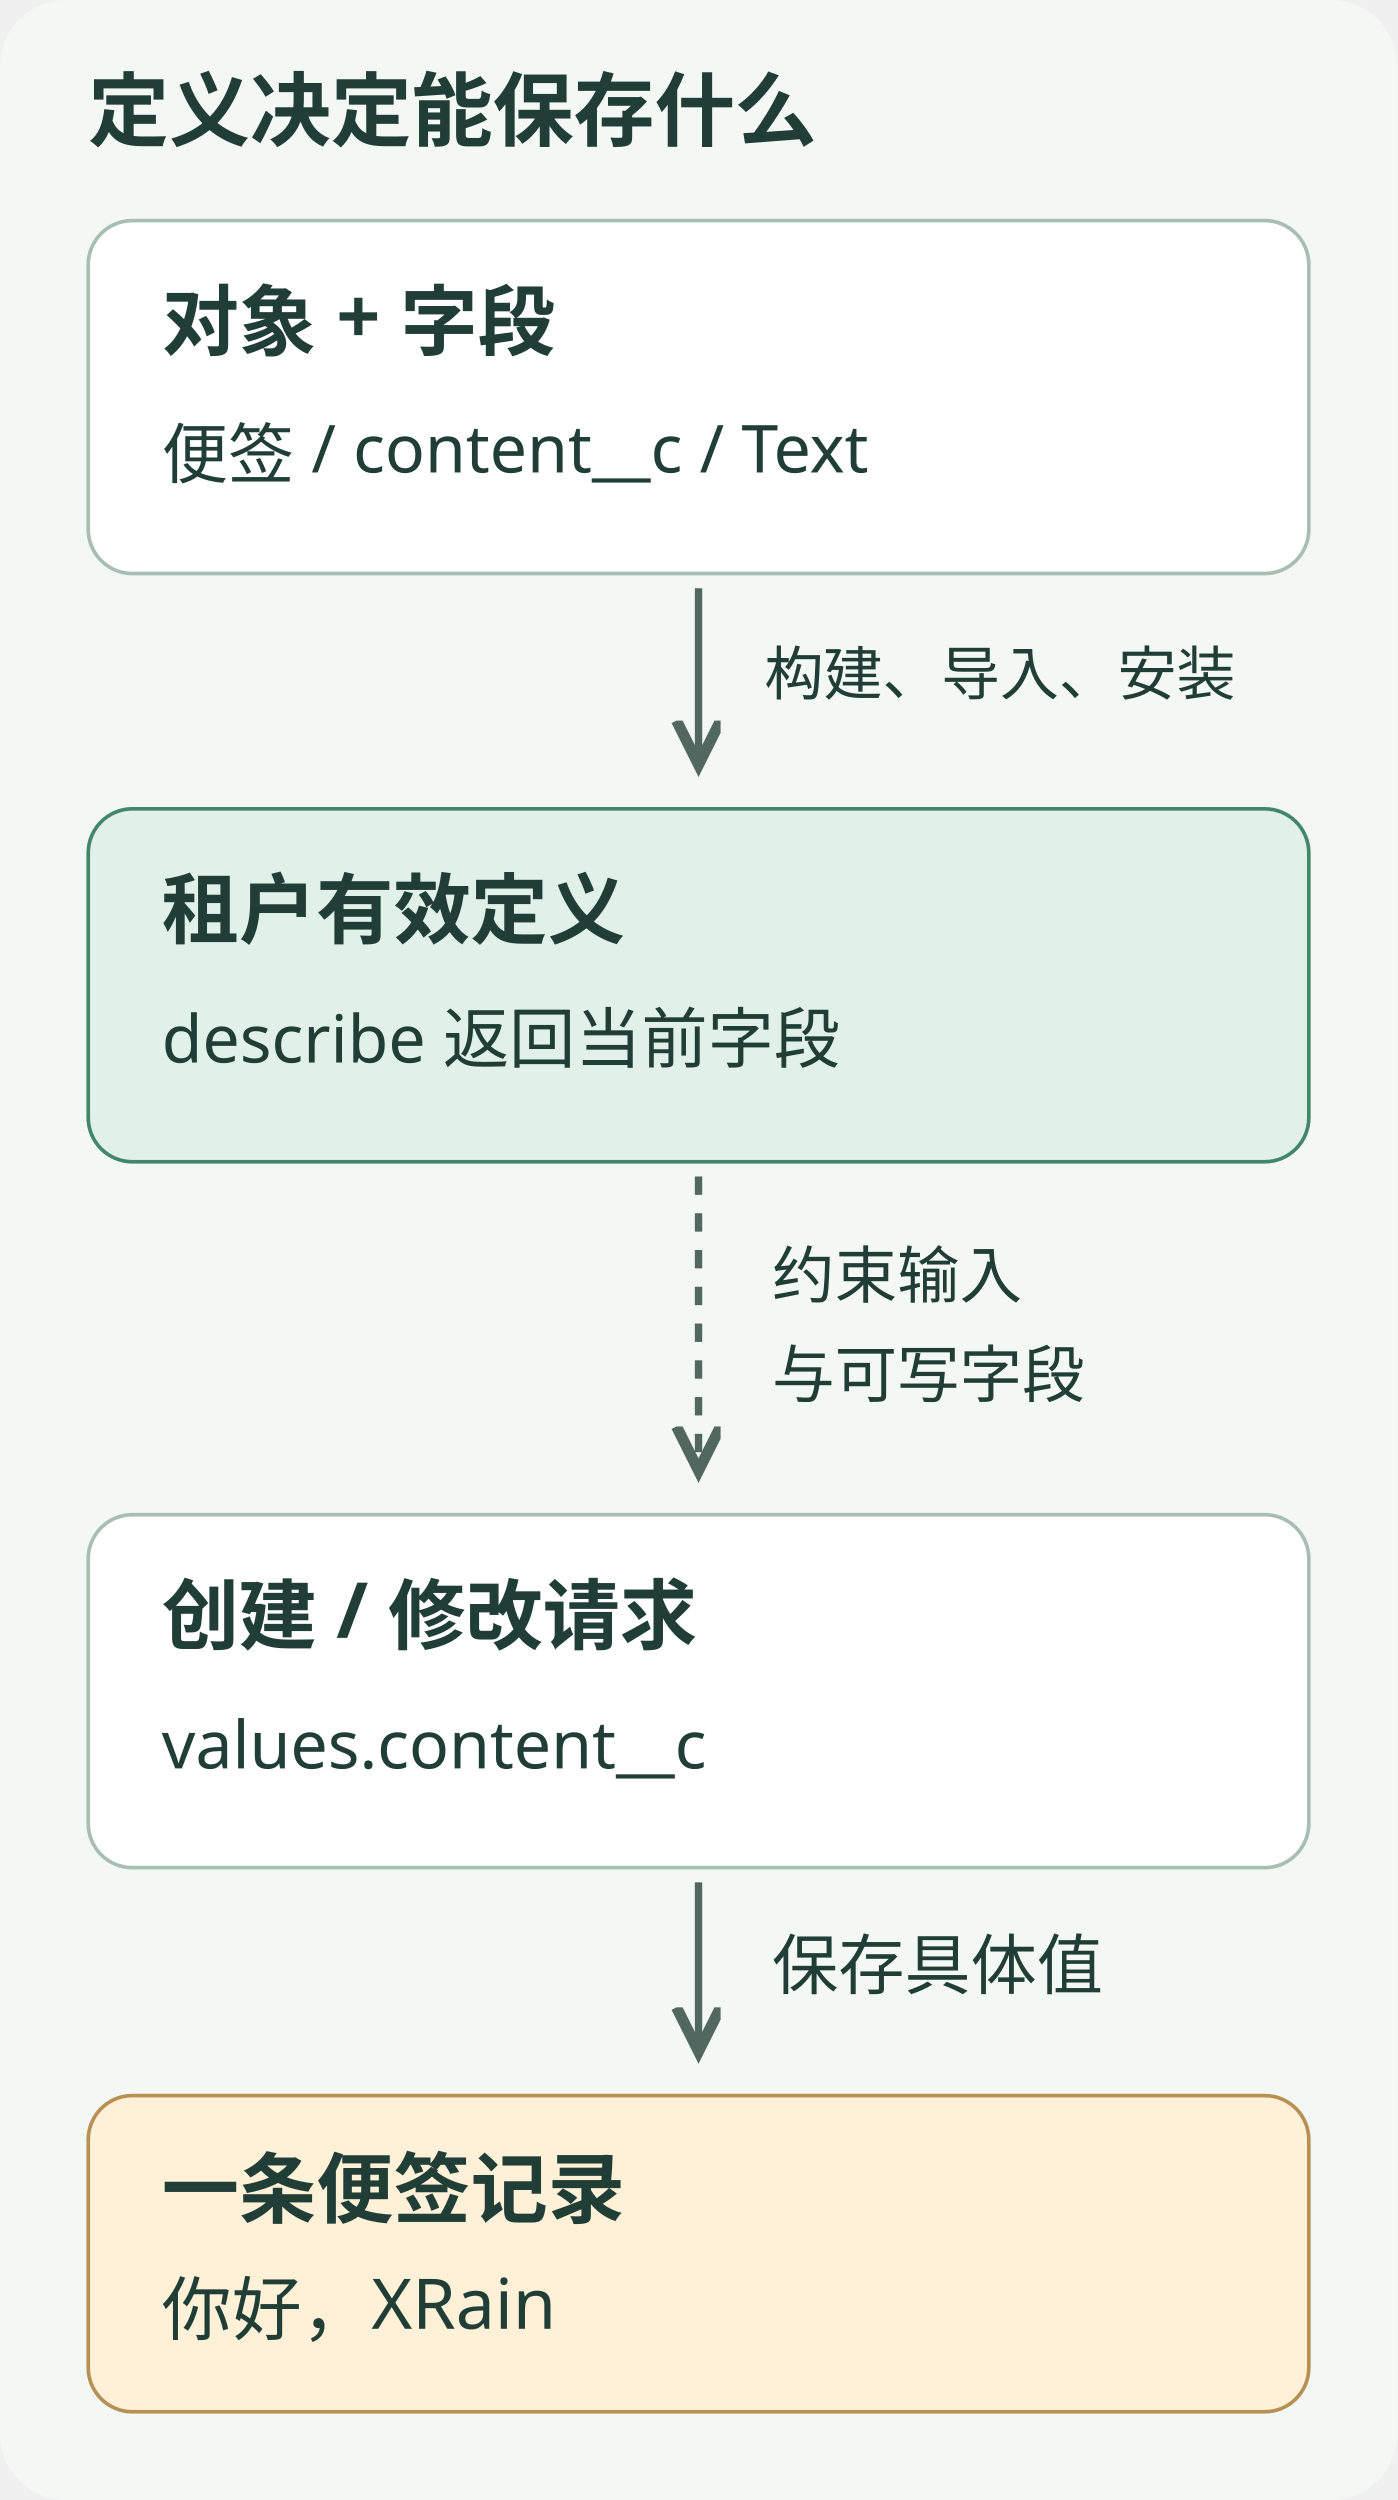
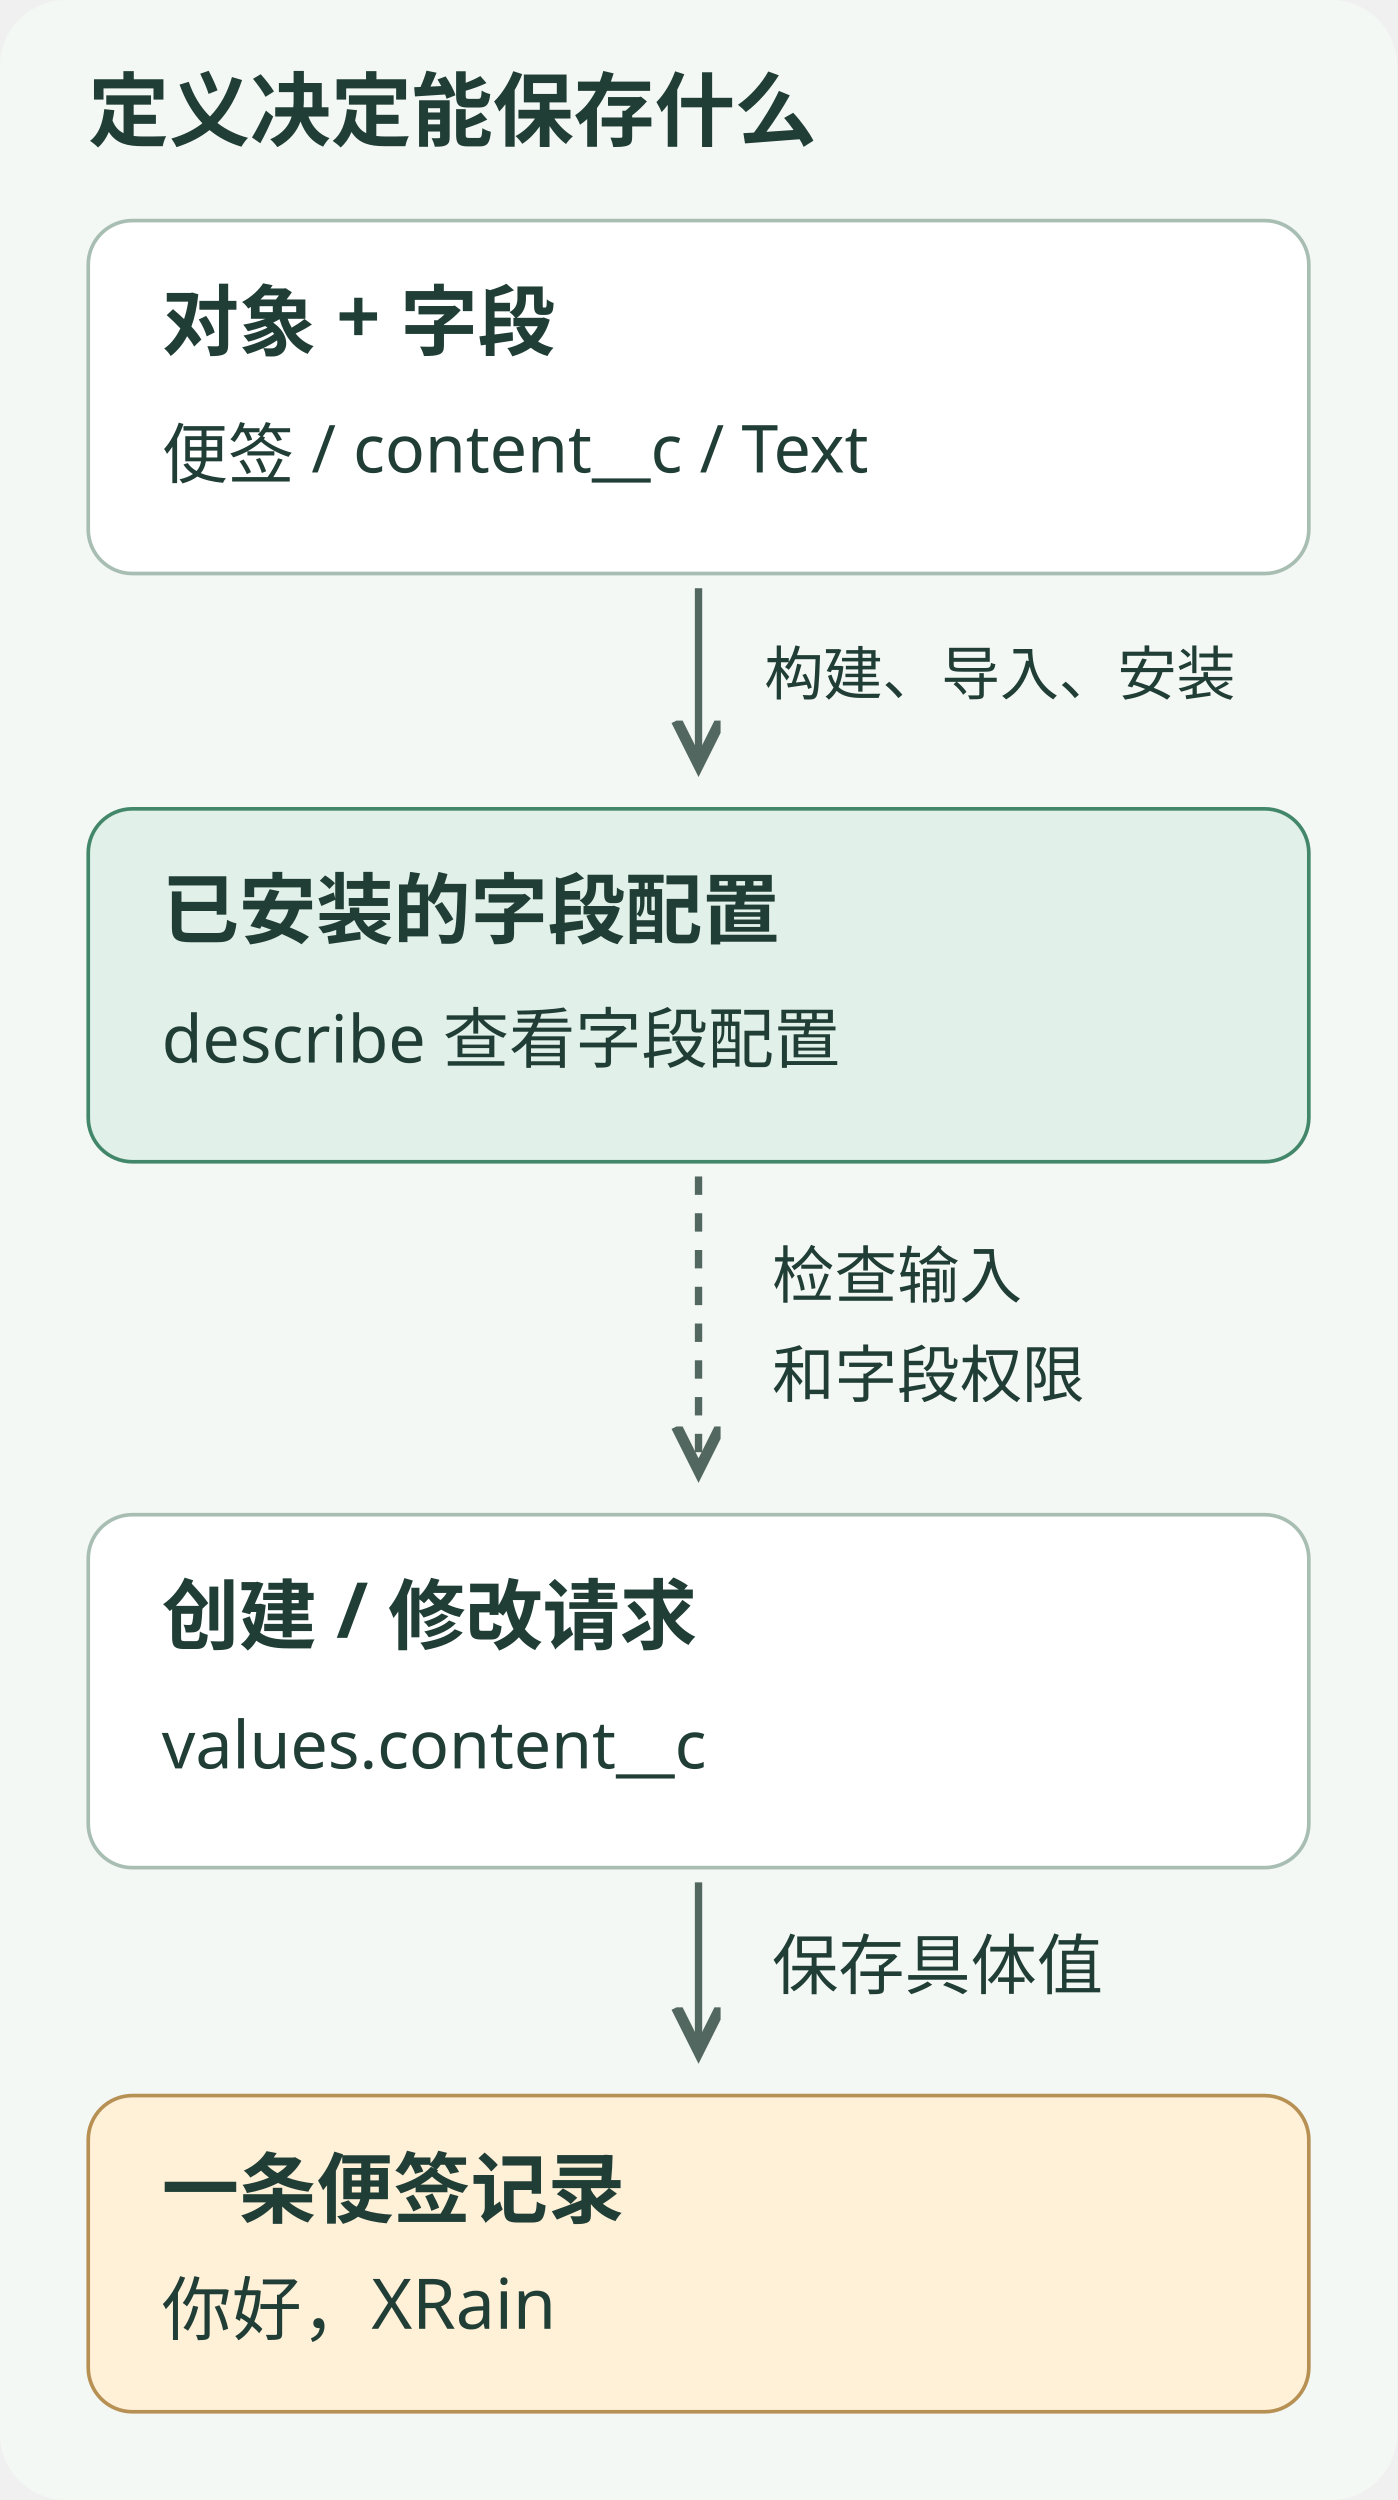
<svg xmlns="http://www.w3.org/2000/svg" viewBox="0 0 380 680" role="img" aria-labelledby="t d">
  <defs>
    <marker id="a" markerWidth="8" markerHeight="8" refX="6" refY="3" orient="auto">
      <path d="M0 0L6 3L0 6" fill="none" stroke="#52675f" stroke-width="1.5" />
    </marker>
  </defs>
  <rect width="380" height="680" rx="18" fill="#f4f8f5" />
  <g font-family="system-ui,Microsoft YaHei,sans-serif" fill="#203e35">
    <text x="24" y="38" font-size="22" font-weight="700">定义决定能保存什么</text>
    <rect x="24" y="60" width="332" height="96" rx="12" fill="#fff" stroke="#a8beb3" />
    <text x="44" y="95" font-size="21" font-weight="600">对象 + 字段</text>
    <text x="44" y="130" font-size="18">便签 / content__c / Text</text>
    <path d="M190 160V208" stroke="#52675f" stroke-width="2" marker-end="url(#a)" />
    <text x="208" y="189" font-size="16">构建、导入、安装</text>
    <rect x="24" y="220" width="332" height="96" rx="12" fill="#e1f0e8" stroke="#43876a" />
-     <text x="44" y="255" font-size="21" font-weight="600">租户有效定义</text>
-     <text x="44" y="289" font-size="18">describe 返回当前字段</text>
+     <text x="44" y="255" font-size="21" font-weight="600">已安装的字段配置</text>
+     <text x="44" y="289" font-size="18">describe 查看字段配置</text>
    <path d="M190 320V400" stroke="#52675f" stroke-width="2" stroke-dasharray="5 5" marker-end="url(#a)" />
-     <text x="210" y="353" font-size="17">约束输入</text>
-     <text x="210" y="380" font-size="17">与可写字段</text>
+     <text x="210" y="353" font-size="17">检查输入</text>
+     <text x="210" y="380" font-size="17">和字段权限</text>
    <rect x="24" y="412" width="332" height="96" rx="12" fill="#fff" stroke="#a8beb3" />
    <text x="44" y="447" font-size="21" font-weight="600">创建 / 修改请求</text>
    <text x="44" y="481" font-size="18">values.content__c</text>
    <path d="M190 512V558" stroke="#52675f" stroke-width="2" marker-end="url(#a)" />
    <text x="210" y="541" font-size="18">保存具体值</text>
    <rect x="24" y="570" width="332" height="86" rx="12" fill="#fff0d8" stroke="#b79154" />
    <text x="44" y="603" font-size="21" font-weight="600">一条便签记录</text>
    <text x="44" y="635" font-size="19">你好，XRain</text>
  </g>
</svg>
